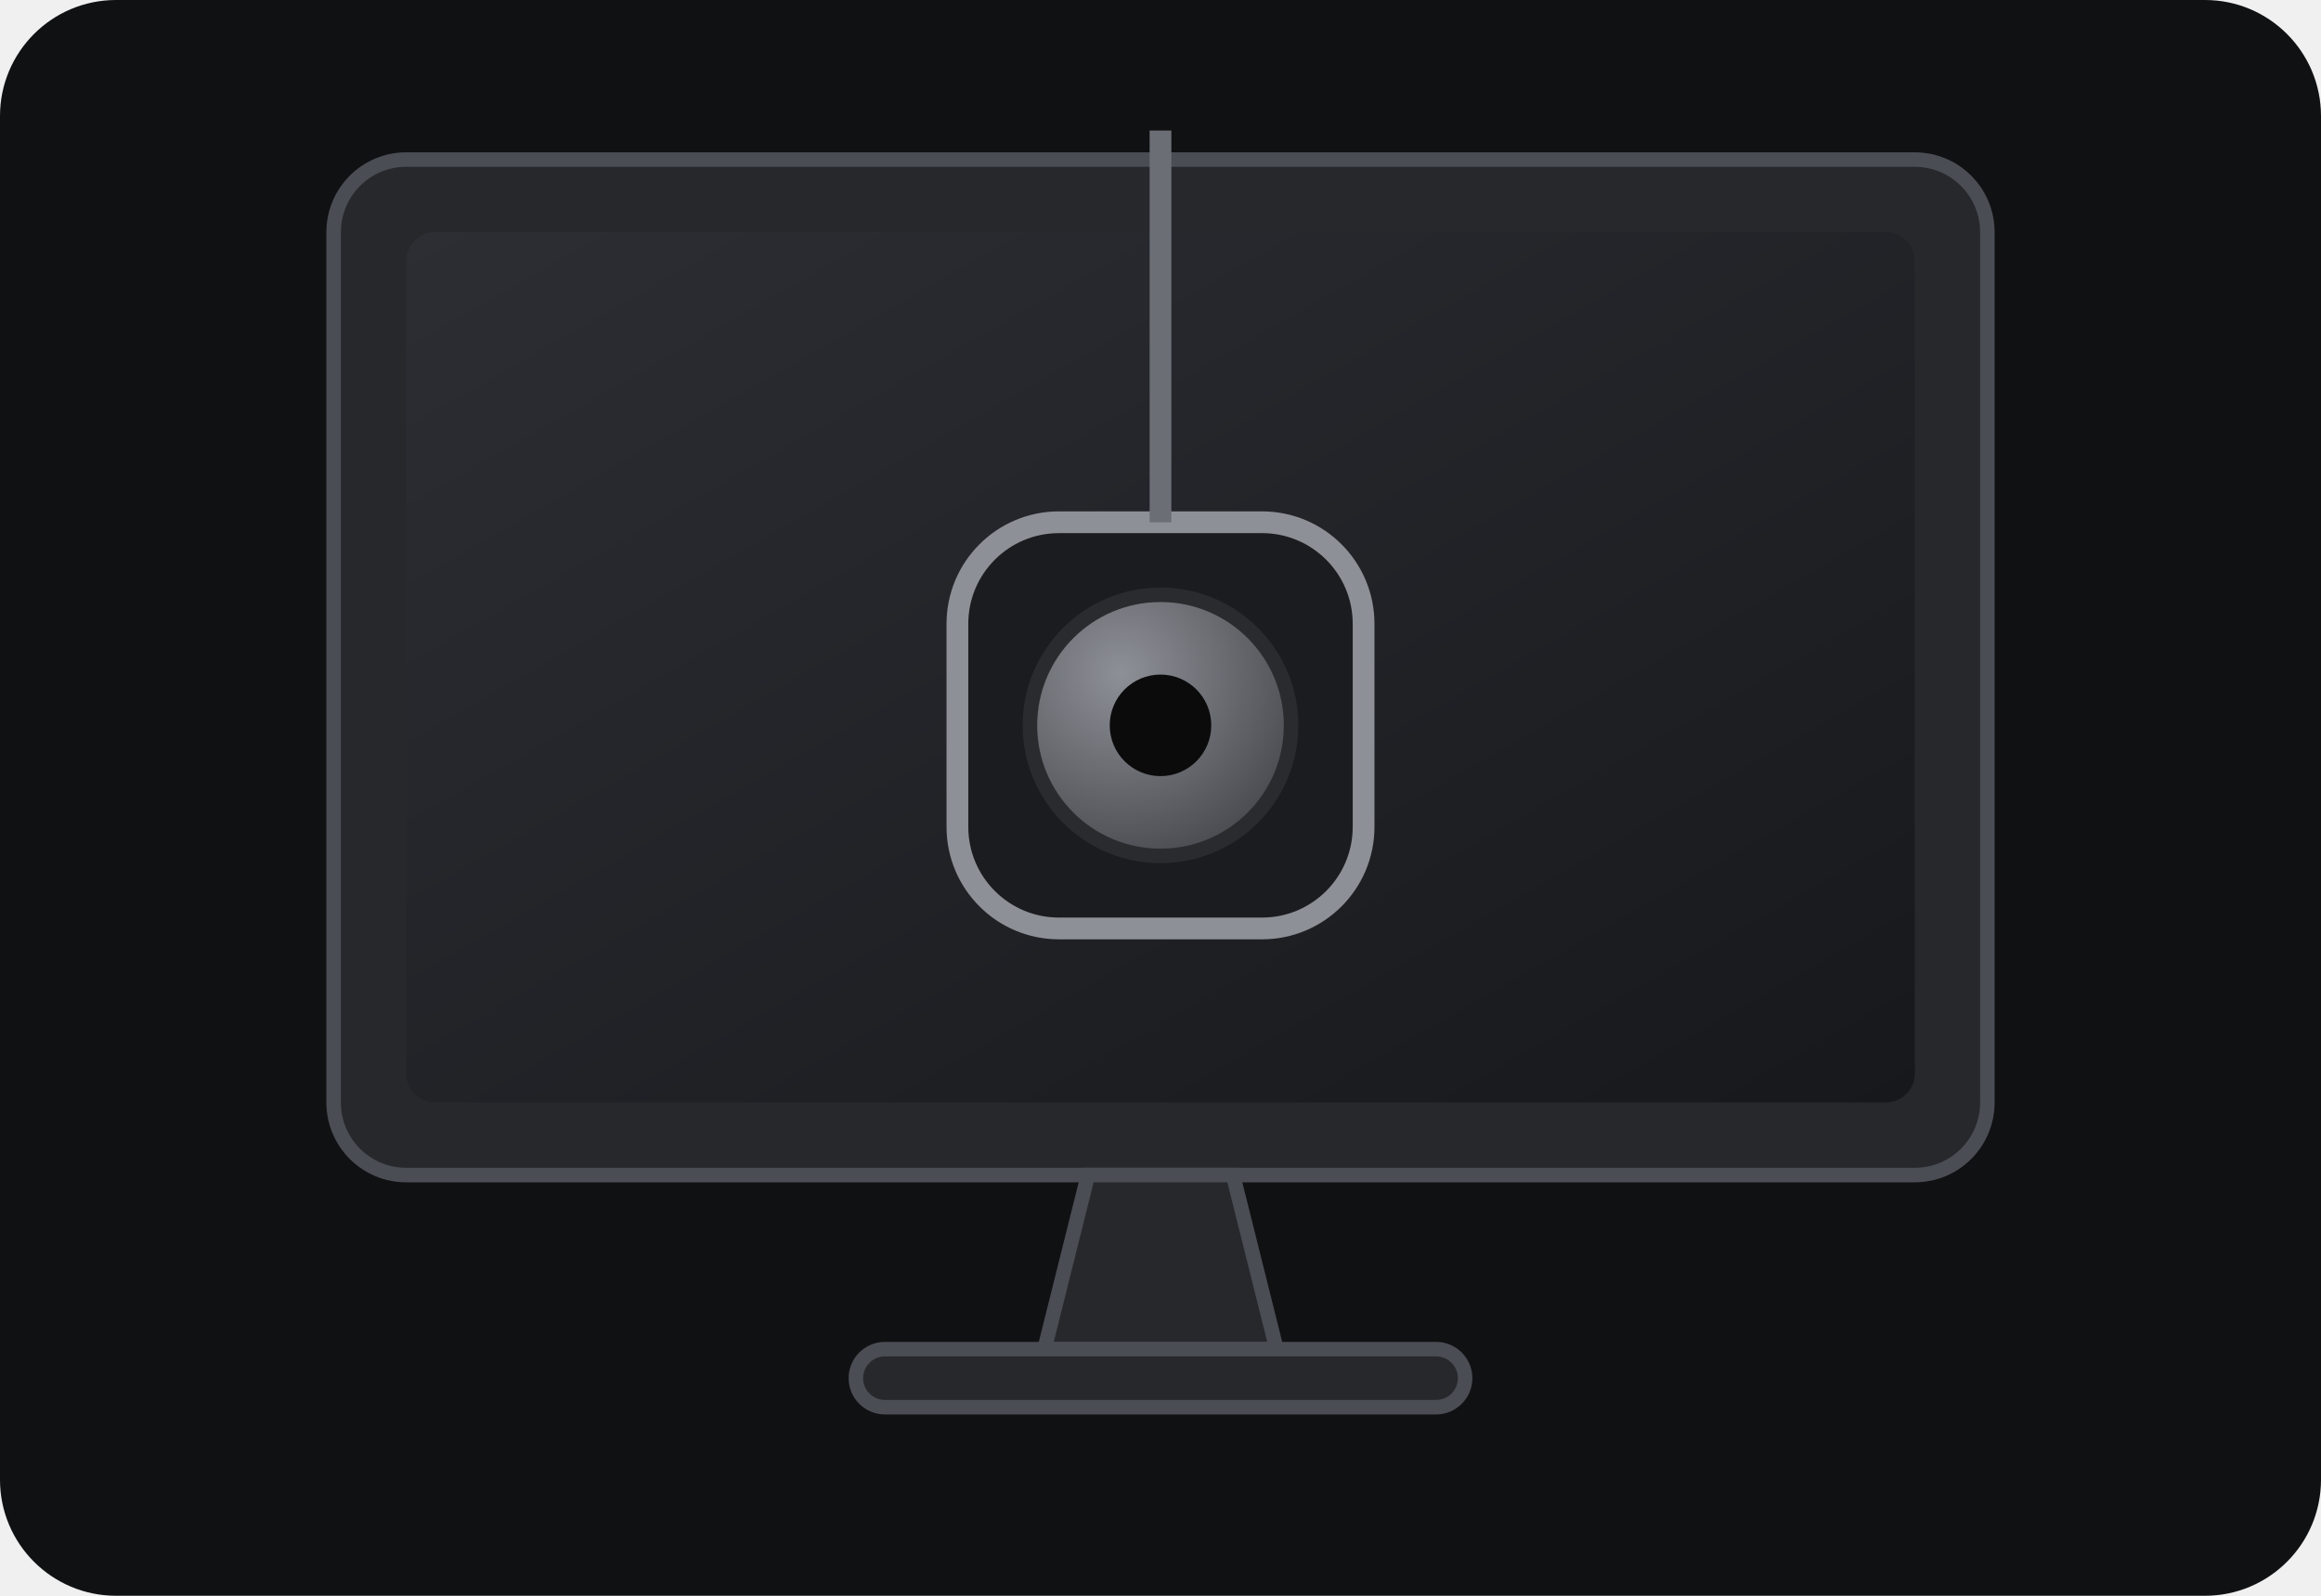
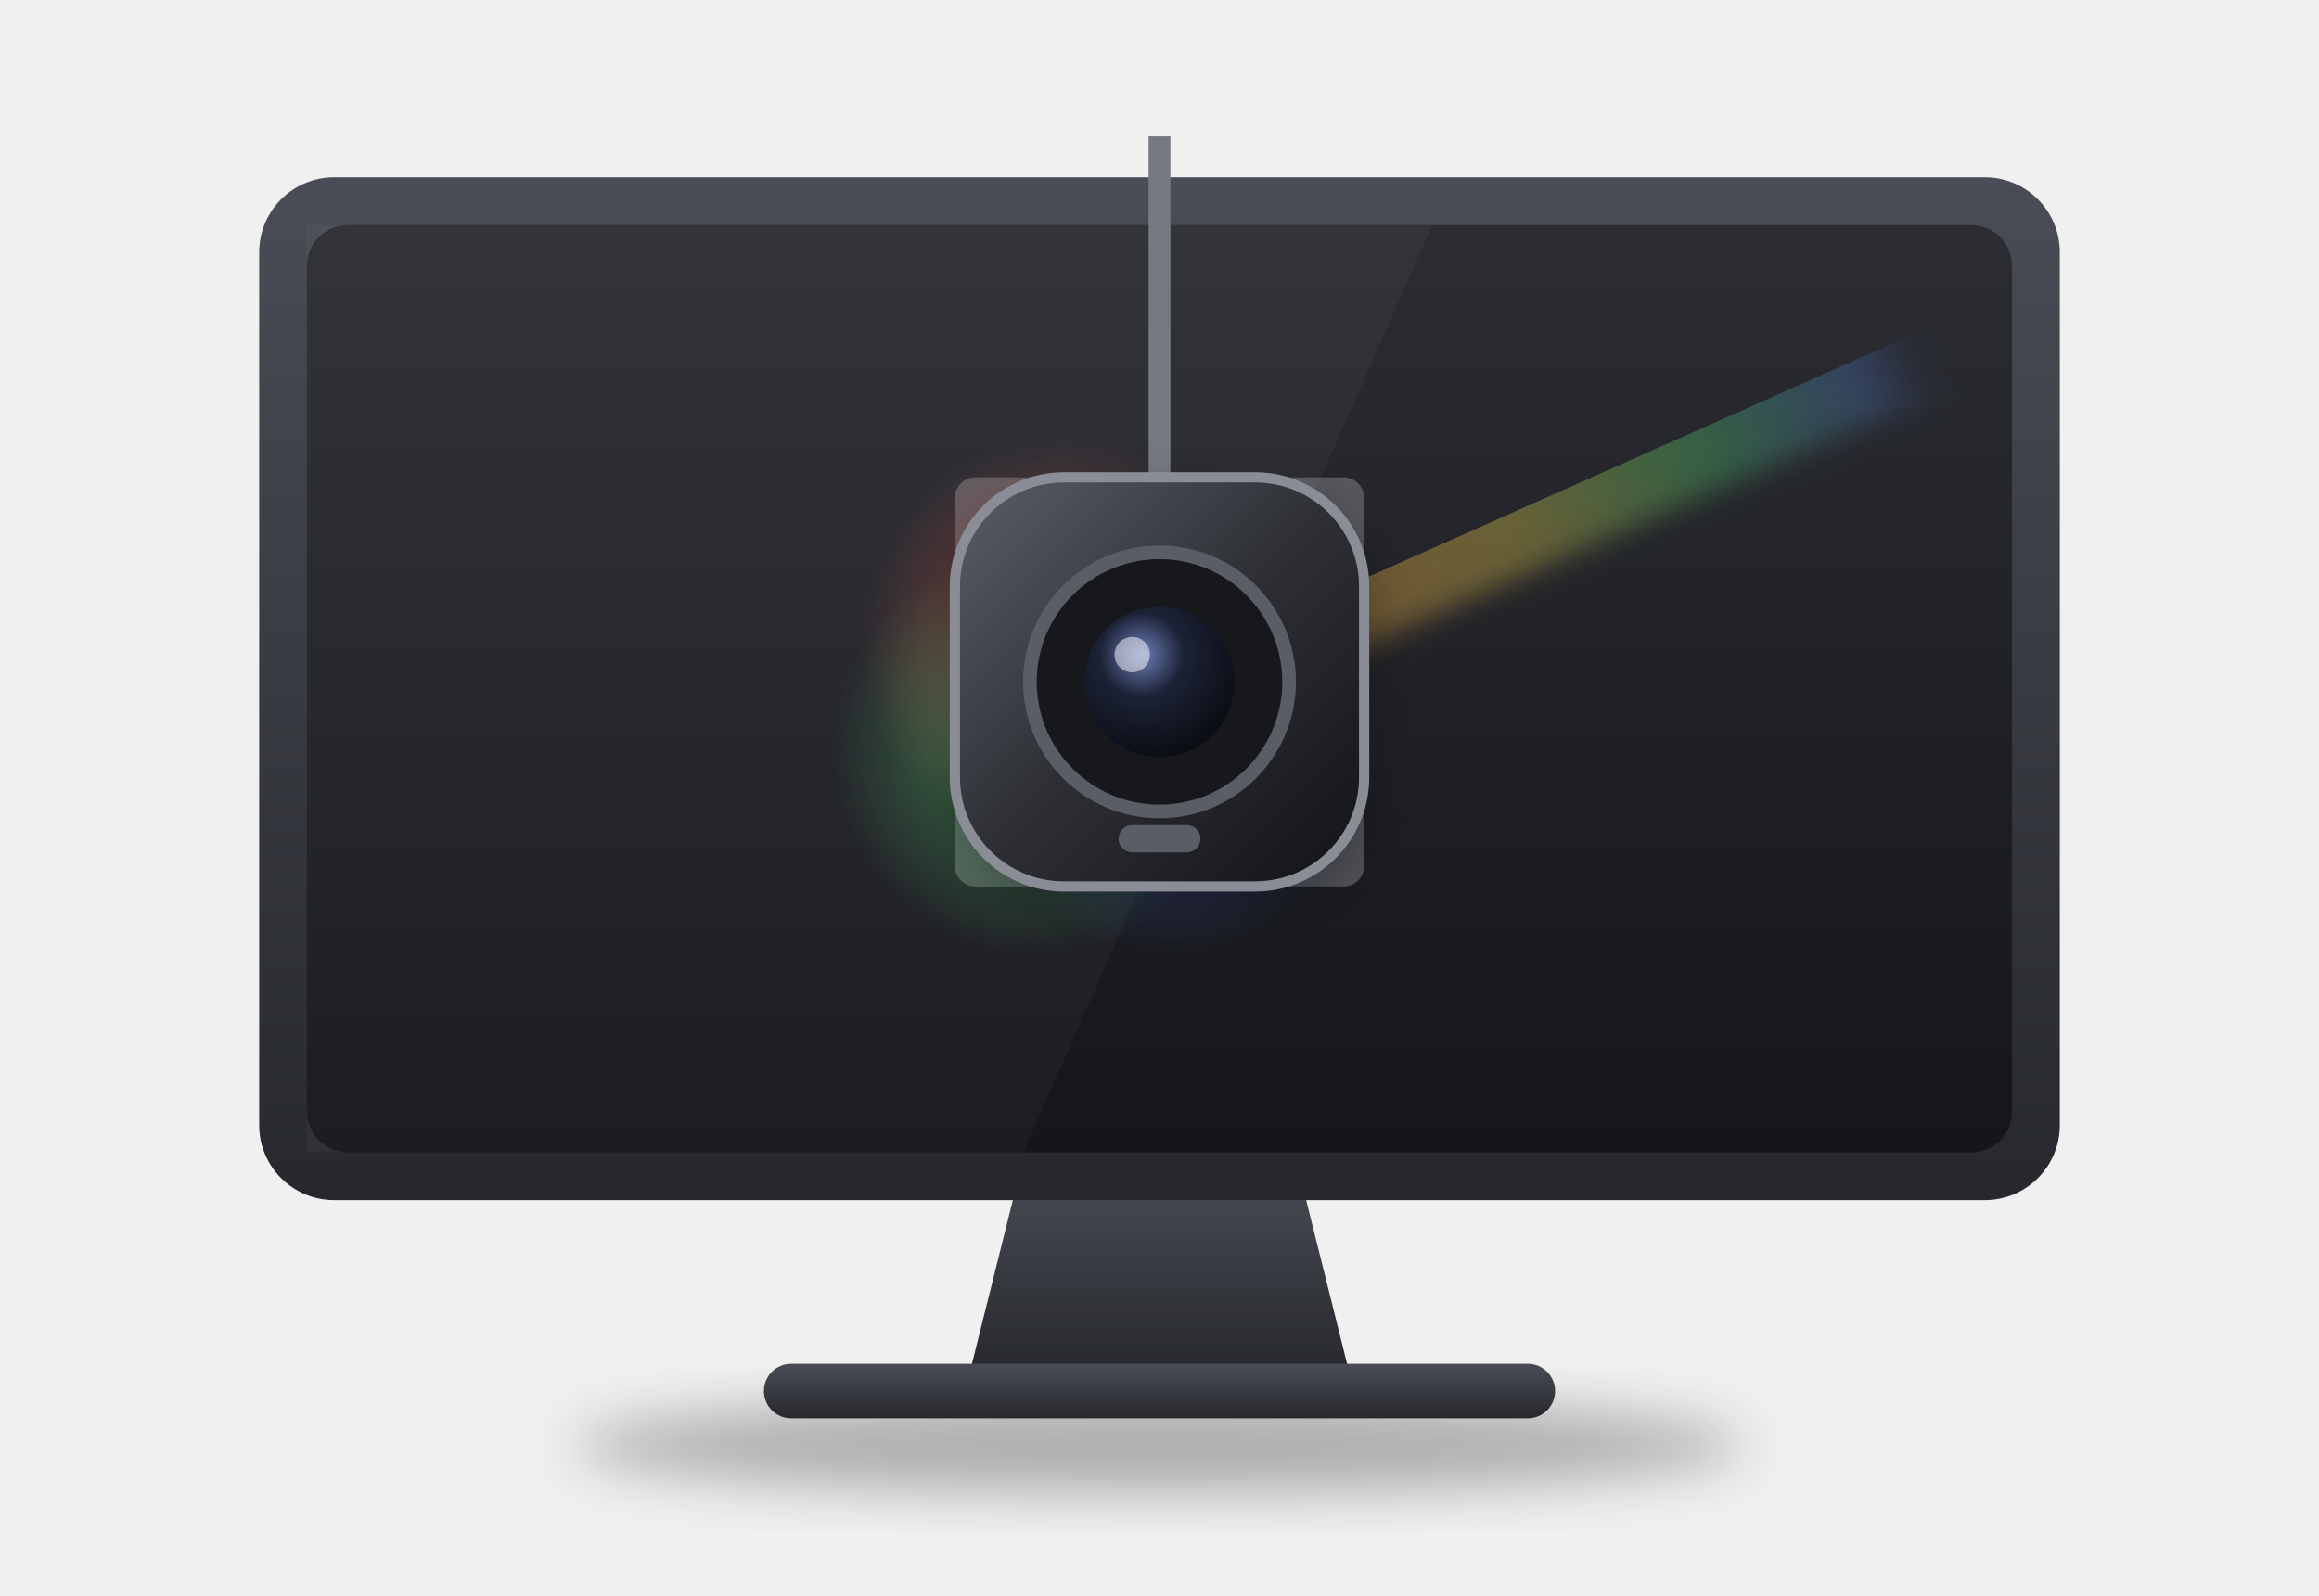
- <svg xmlns="http://www.w3.org/2000/svg" viewBox="0 0 320 220" width="320" height="220">
+ <svg xmlns="http://www.w3.org/2000/svg" viewBox="0 0 340 234" width="340" height="234">
  <defs>
-     <linearGradient id="scr" x1="0" y1="0" x2="1" y2="1">
-       <stop offset="0" stop-color="#2c2e34" />
-       <stop offset="1" stop-color="#17181b" />
+     <linearGradient id="glass" x1="0" y1="0" x2="0" y2="1">
+       <stop offset="0" stop-color="#2b2d33" />
+       <stop offset="1" stop-color="#15161a" />
    </linearGradient>
+     <linearGradient id="bezel" x1="0" y1="0" x2="0" y2="1">
+       <stop offset="0" stop-color="#4a4d55" />
+       <stop offset="1" stop-color="#26282d" />
+     </linearGradient>
+     <linearGradient id="body" x1="0" y1="0" x2="1" y2="1">
+       <stop offset="0" stop-color="#5b5e66" />
+       <stop offset=".5" stop-color="#2d2f35" />
+       <stop offset="1" stop-color="#121316" />
+     </linearGradient>
+     <radialGradient id="lens" cx=".38" cy=".32" r=".8">
+       <stop offset="0" stop-color="#6d7fb8" />
+       <stop offset=".35" stop-color="#1c2236" />
+       <stop offset="1" stop-color="#07080b" />
+     </radialGradient>
+     <radialGradient id="bloomR" cx=".5" cy=".5" r=".5">
+       <stop offset="0" stop-color="#ff5a4d" stop-opacity=".55" />
+       <stop offset="1" stop-color="#ff5a4d" stop-opacity="0" />
+     </radialGradient>
+     <radialGradient id="bloomG" cx=".5" cy=".5" r=".5">
+       <stop offset="0" stop-color="#59f07a" stop-opacity=".45" />
+       <stop offset="1" stop-color="#59f07a" stop-opacity="0" />
+     </radialGradient>
+     <radialGradient id="bloomB" cx=".5" cy=".5" r=".5">
+       <stop offset="0" stop-color="#5a7bff" stop-opacity=".5" />
+       <stop offset="1" stop-color="#5a7bff" stop-opacity="0" />
+     </radialGradient>
    <linearGradient id="beam" x1="0" y1="0" x2="1" y2="0">
      <stop offset="0" stop-color="#ff5a4d" />
-       <stop offset=".33" stop-color="#ffd84a" />
-       <stop offset=".66" stop-color="#4dff7a" />
-       <stop offset="1" stop-color="#4d8bff" />
+       <stop offset=".25" stop-color="#ffb347" />
+       <stop offset=".5" stop-color="#ffe14d" />
+       <stop offset=".75" stop-color="#59f07a" />
+       <stop offset="1" stop-color="#5a7bff" />
    </linearGradient>
-     <radialGradient id="metal" cx=".35" cy=".3" r=".9">
-       <stop offset="0" stop-color="#8d9096" />
-       <stop offset="1" stop-color="#3b3d42" />
-     </radialGradient>
+     <linearGradient id="fadeR" x1="0" y1="0" x2="1" y2="0">
+       <stop offset="0" stop-color="#fff" stop-opacity=".55" />
+       <stop offset="1" stop-color="#fff" stop-opacity="0" />
+     </linearGradient>
+     <mask id="beamMask">
+       <rect x="0" y="0" width="340" height="234" fill="url(#fadeR)" />
+     </mask>
+     <filter id="soft" x="-20%" y="-20%" width="140%" height="140%">
+       <feGaussianBlur stdDeviation="3" />
+     </filter>
+     <filter id="shadow" x="-30%" y="-30%" width="160%" height="170%">
+       <feGaussianBlur stdDeviation="4" />
+     </filter>
  </defs>
-   <rect x="0" y="0" width="320" height="220" rx="16" fill="#101113" />
-   <rect x="46" y="22" width="228" height="140" rx="10" fill="#26282c" stroke="#4a4d54" stroke-width="2" />
-   <rect x="56" y="32" width="208" height="120" rx="4" fill="url(#scr)" />
-   <path d="M150 162 L170 162 L176 186 L144 186 Z" fill="#26282c" stroke="#4a4d54" stroke-width="2" />
-   <rect x="118" y="186" width="84" height="8" rx="4" fill="#26282c" stroke="#4a4d54" stroke-width="2" />
-   <path d="M64 140 h192" stroke="url(#beam)" stroke-width="1.5" opacity=".35" />
-   <rect x="132" y="72" width="56" height="56" rx="14" fill="#1b1c1f" stroke="#8d9096" stroke-width="3" />
-   <circle cx="160" cy="100" r="18" fill="url(#metal)" stroke="#2a2b2f" stroke-width="2" />
-   <circle cx="160" cy="100" r="7" fill="#0b0b0c" />
-   <path d="M160 72 C160 50 160 36 160 18" stroke="#6b6e75" stroke-width="3" fill="none" />
+   <ellipse cx="170" cy="212" rx="86" ry="7" fill="#000" opacity=".28" filter="url(#shadow)" />
+   <path d="M150 170 L190 170 L198 202 L142 202 Z" fill="url(#bezel)" />
+   <rect x="112" y="200" width="116" height="8" rx="4" fill="url(#bezel)" />
+   <rect x="38" y="26" width="264" height="150" rx="11" fill="url(#bezel)" />
+   <rect x="45" y="33" width="250" height="136" rx="6" fill="url(#glass)" />
+   <rect x="140" y="70" width="60" height="60" rx="3" fill="#7d7f85" opacity=".55" />
+   <g transform="translate(170,100)">
+     <circle cx="-14" cy="-6" r="30" fill="url(#bloomR)" />
+     <circle cx="-18" cy="10" r="30" fill="url(#bloomG)" />
+     <circle cx="2" cy="10" r="30" fill="url(#bloomB)" />
+     <g mask="url(#beamMask)" transform="translate(-4,0) rotate(-24)" opacity=".7" filter="url(#soft)">
+       <rect x="0" y="-9" width="120" height="18" fill="url(#beam)" />
+     </g>
+   </g>
+   <path d="M45 33 H210 L150 169 H45 Z" fill="#fff" opacity=".035" />
+   <path d="M170 70 C170 48 170 36 170 20" stroke="#767982" stroke-width="3.2" fill="none" />
+   <rect x="140" y="73" width="60" height="60" rx="16" fill="#000" opacity=".35" filter="url(#shadow)" />
+   <rect x="140" y="70" width="60" height="60" rx="16" fill="url(#body)" stroke="#8a8d95" stroke-width="1.5" />
+   <circle cx="170" cy="100" r="19" fill="#17181c" stroke="#5a5d65" stroke-width="2" />
+   <circle cx="170" cy="100" r="11" fill="url(#lens)" />
+   <circle cx="166" cy="96" r="2.6" fill="#fff" opacity=".5" />
+   <rect x="164" y="121" width="12" height="4" rx="2" fill="#5a5d65" />
</svg>
